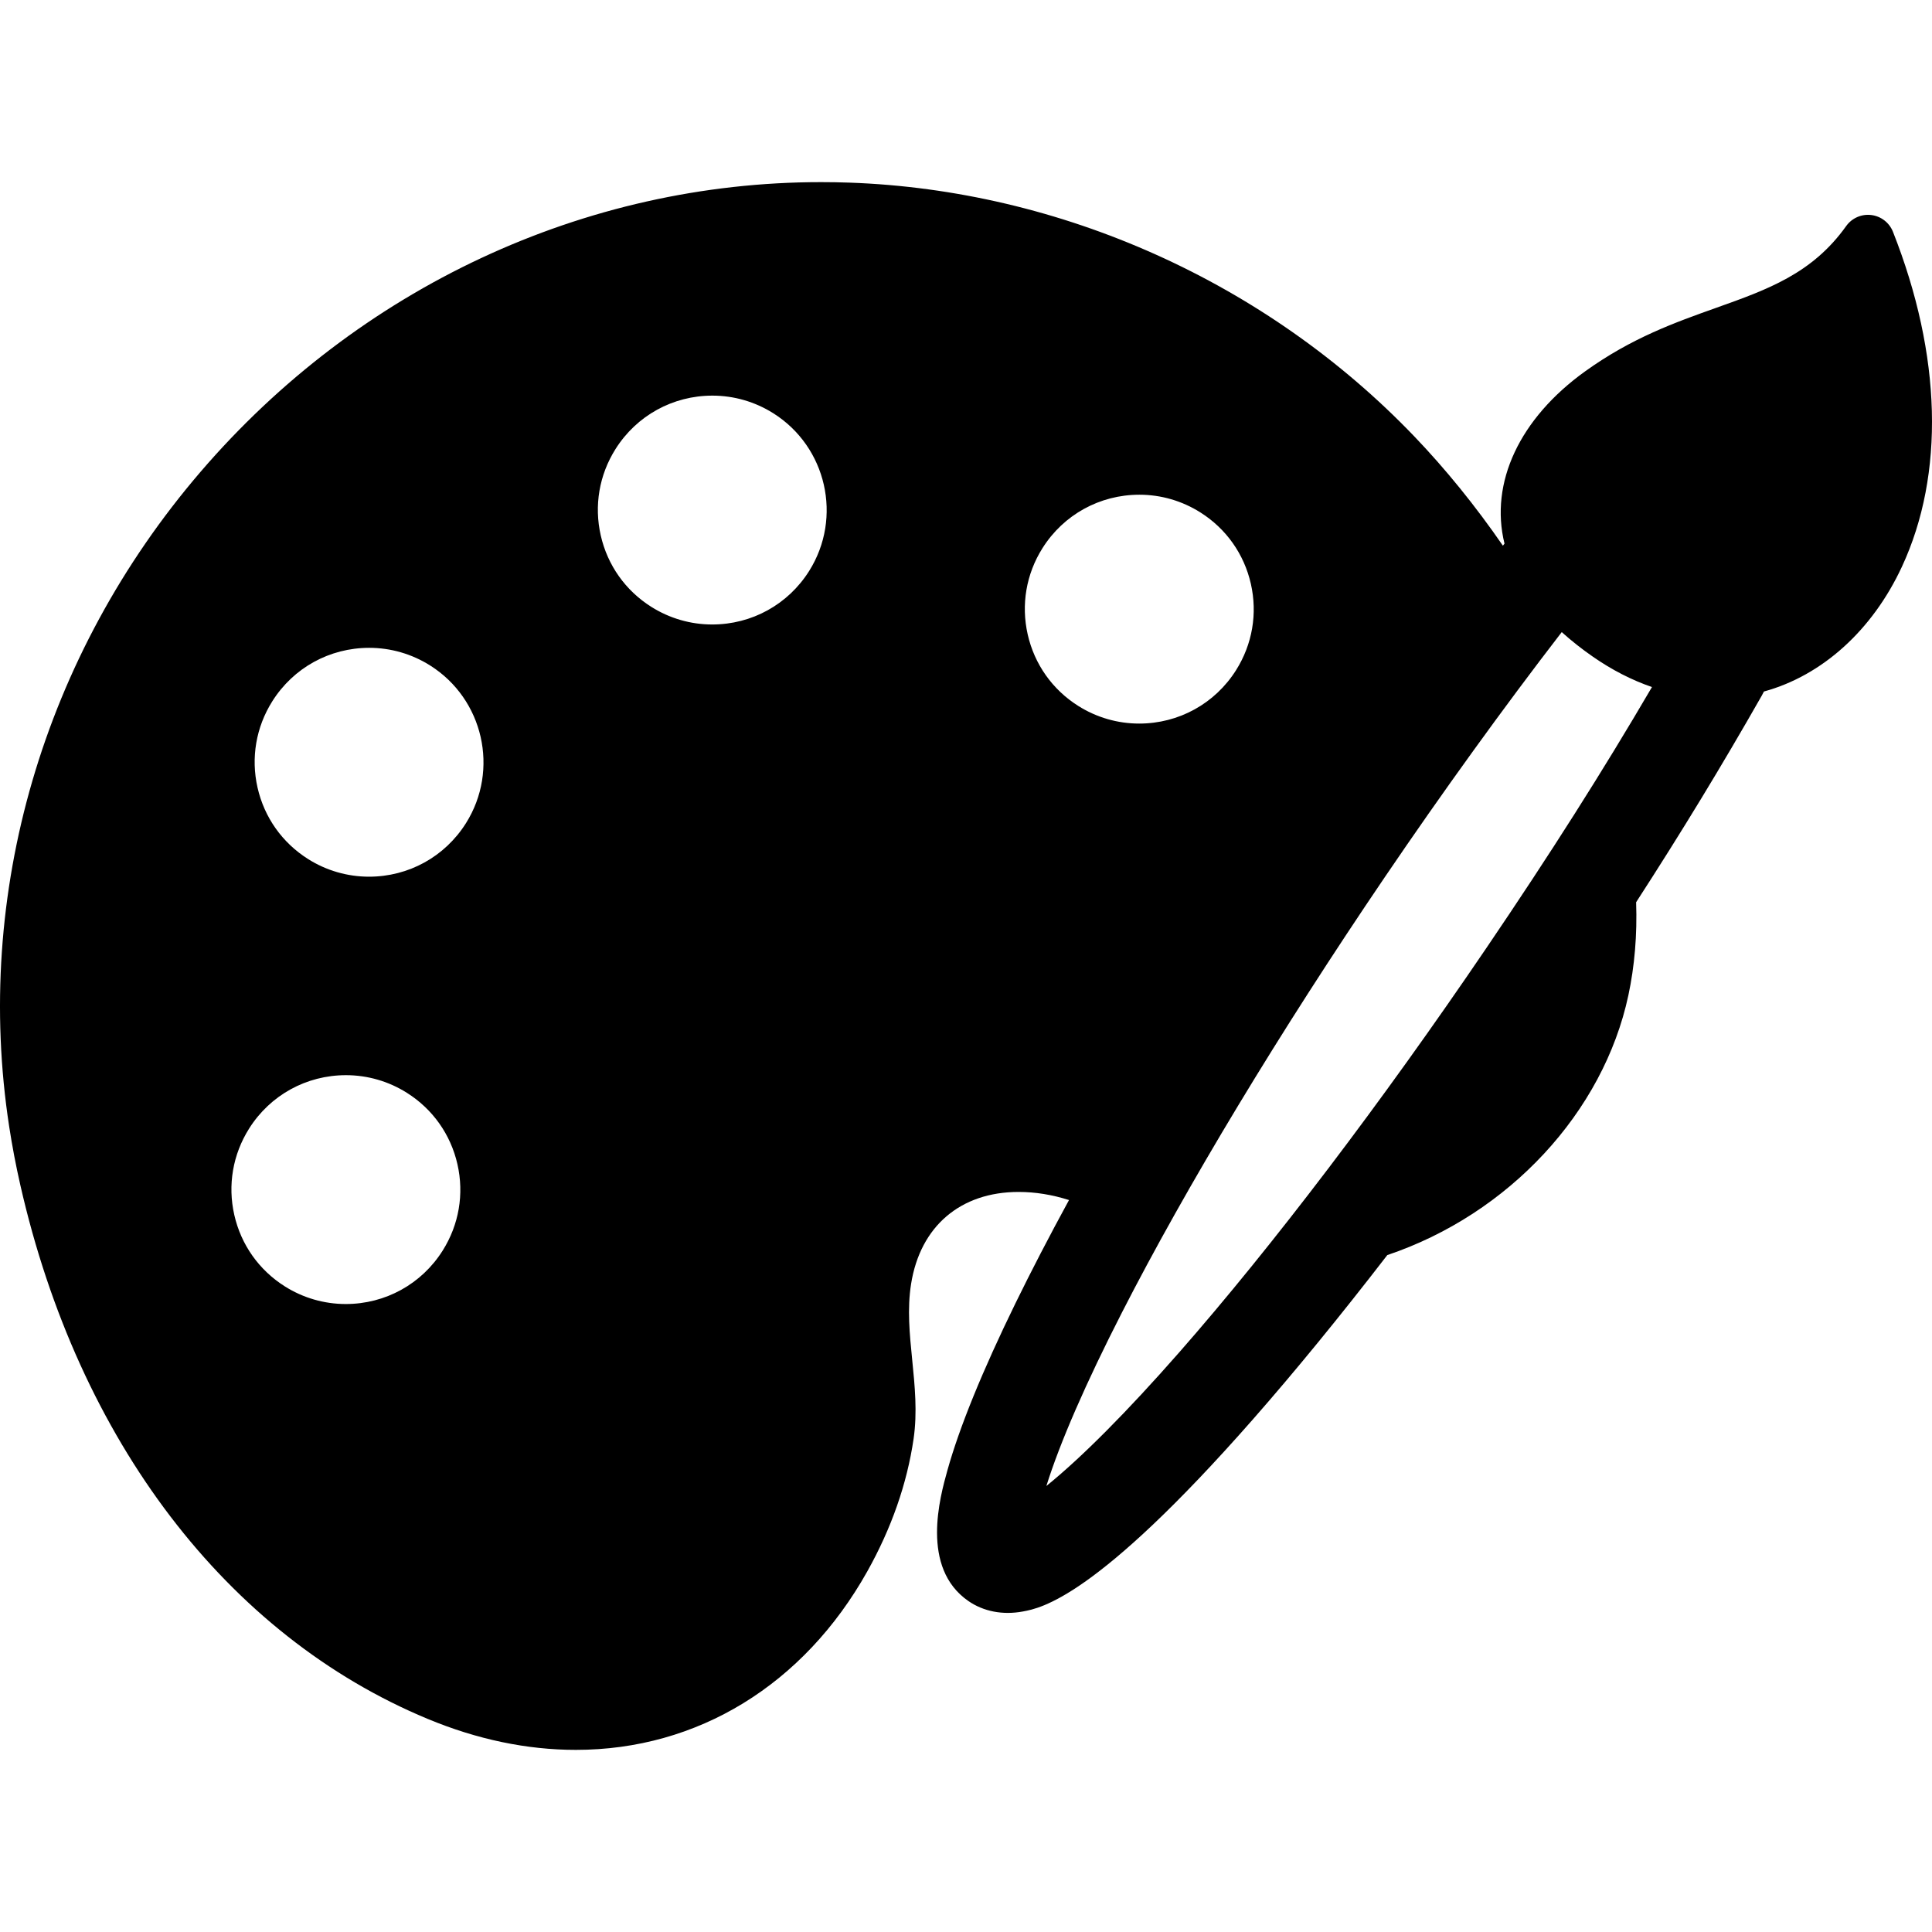
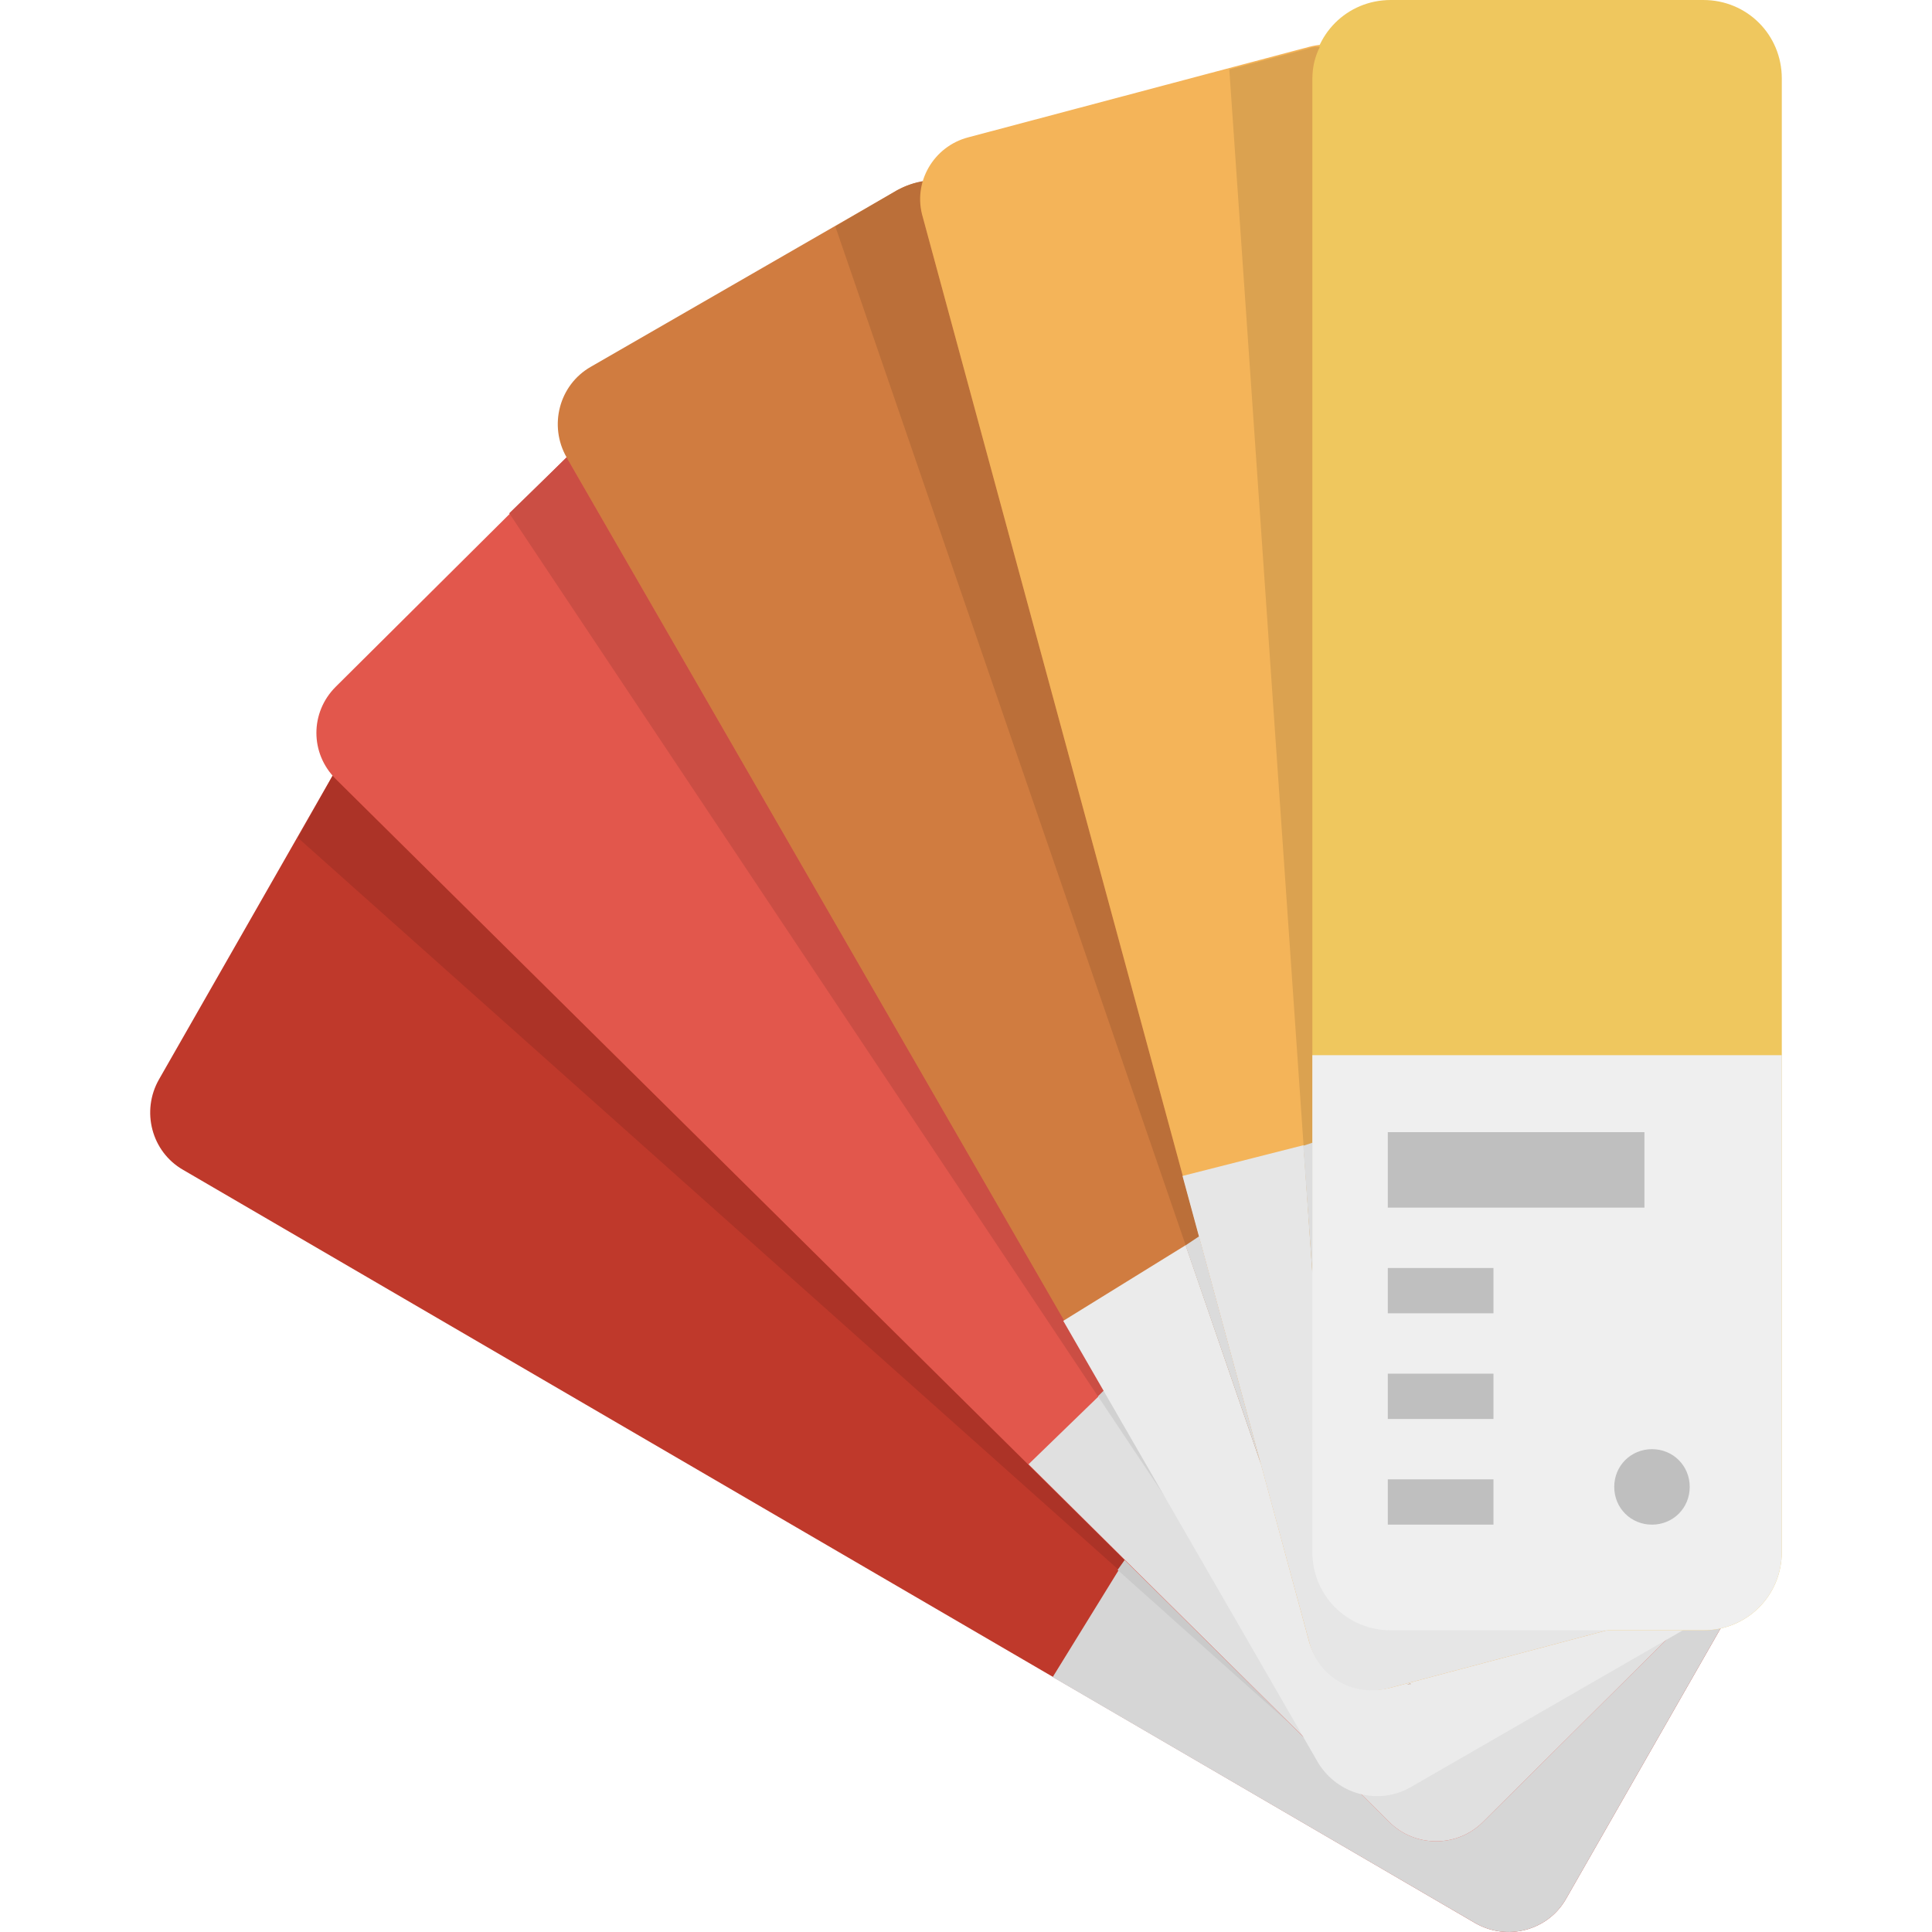
- <svg xmlns="http://www.w3.org/2000/svg" width="431.985" height="431.985">
-   <path d="M423.257 51.829a6 6 0 0 0-10.465-1.279c-7.581 10.629-17.529 14.172-29.053 18.275-9.292 3.31-18.901 6.73-29.286 14.186-14.687 10.544-21.405 24.917-18.055 38.54l-.358.459c-6.133-8.897-12.806-17.126-19.848-24.474-32.947-34.378-78.984-55.046-126.311-56.703-2.085-.073-4.204-.11-6.298-.11-52.846 0-103.428 23.624-138.775 64.813C9.646 146.512-5.939 199.853 2.051 251.882a187.257 187.257 0 0 0 2.487 13.063c12.996 57.202 46.189 100.717 91.069 119.383 11.063 4.602 22.222 6.934 33.163 6.934 27.183 0 50.926-14.539 65.143-39.889 5.404-9.646 8.891-19.621 10.36-29.651.866-5.92.274-11.835-.3-17.567-.591-5.9-1.149-11.476-.256-17.09 2.047-12.869 11.036-20.553 24.047-20.553 3.701 0 7.483.609 11.26 1.812-4.422 8.11-8.438 15.854-11.947 23.032-7.437 15.212-12.567 27.81-15.252 37.44-1.655 5.939-6.052 21.722 4.67 29.164 3.405 2.363 7.722 3.197 12.215 2.361 4.049-.752 16.369-3.041 51.378-42.896 9.396-10.695 19.521-23.072 30.104-36.794 27.168-9.15 48.31-31.921 53.903-58.087 1.4-6.541 1.984-13.541 1.735-20.812 10.172-15.72 19.094-30.388 28.072-46.156.172-.304.342-.628.51-.96 13.031-3.569 24.254-13.71 30.842-27.891 9.618-20.697 8.909-47.297-1.997-74.896zm-146.872 98.005c-4.713 7.485-12.814 11.954-21.673 11.954-4.81 0-9.515-1.361-13.605-3.937-5.782-3.642-9.803-9.317-11.316-15.98s-.345-13.518 3.298-19.301c4.714-7.485 12.816-11.954 21.675-11.954 4.811 0 9.515 1.361 13.604 3.938 5.782 3.64 9.802 9.315 11.316 15.979 1.513 6.664.342 13.518-3.299 19.301zm33.207 46.353c12.934-19.057 26.612-38 39.604-54.85a70.137 70.137 0 0 0 7.012 5.53c4.227 2.933 8.648 5.201 13.164 6.754-10.969 18.758-22.763 37.342-37.043 58.375-23.463 34.571-47.859 66.684-68.695 90.424-11.638 13.26-21.823 23.498-29.671 29.839 3.029-9.69 8.818-22.989 16.875-38.746 14.407-28.177 35.273-62.741 58.754-97.326zm-227.086-.164a25.5 25.5 0 0 1-13.607-3.938c-5.782-3.641-9.801-9.314-11.315-15.979-1.514-6.664-.342-13.519 3.301-19.302 4.711-7.484 12.813-11.953 21.671-11.953 4.812 0 9.517 1.361 13.607 3.938 11.936 7.518 15.532 23.345 8.019 35.279-4.716 7.486-12.819 11.955-21.676 11.955zm-26.818 56.335c4.713-7.486 12.814-11.955 21.673-11.955a25.51 25.51 0 0 1 13.606 3.938c5.782 3.641 9.801 9.315 11.315 15.979 1.515 6.662.343 13.516-3.301 19.301-4.711 7.483-12.813 11.953-21.671 11.953a25.51 25.51 0 0 1-13.609-3.938c-5.782-3.642-9.8-9.315-11.313-15.979-1.512-6.662-.339-13.517 3.3-19.299zm81.932-151.944c4.713-7.485 12.815-11.954 21.673-11.954a25.5 25.5 0 0 1 13.604 3.937c11.937 7.516 15.533 23.344 8.019 35.28-4.715 7.486-12.817 11.955-21.675 11.955-4.81 0-9.515-1.361-13.605-3.938-5.781-3.64-9.799-9.314-11.313-15.979-1.516-6.663-.344-13.517 3.297-19.301z" />
+ <svg xmlns="http://www.w3.org/2000/svg" viewBox="0 0 504.065 504.065">
+   <path d="M41.493 281.6l45.686-79.951c4.726-8.271 15.36-11.028 23.631-6.302l337.132 196.529c8.271 4.726 11.028 15.36 6.302 23.631l-45.686 79.951c-4.726 8.271-15.36 11.028-23.631 6.302L47.794 305.231c-8.271-4.726-11.027-15.36-6.301-23.631z" fill="#bf392b" />
+   <path d="M87.573 203.225l-.788-.788-9.058 16.148 258.757 230.794L87.573 203.225z" fill="#ac3327" />
+   <path d="M408.557 495.458l45.686-79.951c4.726-8.271 1.969-18.905-6.302-23.631L341.21 329.649l-66.56 107.914 110.277 64.197c8.27 4.726 18.904 1.969 23.63-6.302z" fill="#d6d6d6" />
+   <path d="M293.554 406.843l-1.969 2.757 44.505 39.778-42.536-42.535z" fill="#cacaca" />
+   <path d="M87.573 179.2l64.591-64.197c6.695-6.695 17.723-6.695 24.418 0l274.905 272.148c6.695 6.695 6.695 17.329 0 24.025l-64.591 64.197c-6.695 6.695-17.723 6.695-24.418 0L87.573 203.225c-6.696-6.696-6.696-17.33 0-24.025z" fill="#e2574c" />
+   <path d="M147.831 119.335l-14.966 14.572 173.292 259.938-158.326-274.51z" fill="#cb4e44" />
+   <path d="M451.486 411.175c6.695-6.695 6.695-17.329 0-24.025l-93.342-92.16-89.797 87.04 94.129 93.342c6.695 6.695 17.723 6.695 24.418 0 .002 0 64.592-64.197 64.592-64.197z" fill="#e0e0e0" />
+   <path d="M154.133 95.705l79.951-46.08c8.271-4.726 18.905-1.969 23.631 6.302L453.85 396.209c4.726 8.271 1.969 18.905-6.302 23.631l-79.951 46.08c-8.271 4.726-18.905 1.969-23.631-6.302L147.831 119.335c-4.726-8.27-1.969-18.904 6.302-23.63z" fill="#d07c40" />
+   <path d="M288.04 362.732l-1.575 1.575 19.692 29.538-18.117-31.113z" fill="#d1d1d1" />
+   <path d="M367.991 466.314l79.951-46.08c8.271-4.726 11.028-15.36 6.302-23.631l-68.529-118.942-108.308 66.954 66.56 115.397c5.12 8.271 15.753 11.028 24.024 6.302z" fill="#ebebeb" />
+   <path d="M240.779 56.714a19.192 19.192 0 0 1 0-9.452c-2.363.394-4.332 1.182-6.695 2.363l-16.148 9.452L329 382.031 240.779 56.714zm126.424 382.818h.788v-.394l-.788.394z" fill="#bb6f39" />
+   <path d="M367.203 439.532h.788v-.394l-.788.394zm-54.35-116.972l-3.545 2.363L329 382.031l-16.147-59.471z" fill="#dbdbdb" />
+   <path d="M252.594 35.84l89.009-23.631c9.058-2.363 18.511 2.757 21.268 11.815L464.09 395.815c2.363 9.058-3.151 18.511-12.209 20.874l-89.009 23.631c-9.058 2.363-18.511-2.757-21.268-11.815L240.779 56.714c-2.757-9.059 2.757-18.511 11.815-20.874z" fill="#f4b459" />
+   <path d="M362.871 0h81.526c11.422 0 20.48 9.058 20.48 20.48v384.394c0 11.422-9.058 20.48-20.48 20.48h-81.526c-11.422 0-20.48-9.058-20.48-20.48V20.48c0-11.422 9.059-20.48 20.48-20.48z" fill="#efc75e" />
+   <path d="M308.52 306.806l33.083 121.698c2.363 9.058 11.815 14.572 21.268 11.815l89.009-23.631c9.059-2.363 14.572-11.815 12.209-20.874l-33.083-120.123-122.486 31.115z" fill="#e6e6e6" />
+   <path d="M342.391 20.48c0-3.151.788-5.908 1.969-8.271-.788 0-1.969 0-2.757.394l-20.874 5.514 21.662 313.895V20.48z" fill="#dba250" />
+   <path d="M342.391 275.298v129.575c0 11.422 9.058 20.48 20.48 20.48h81.526c11.422 0 20.48-9.058 20.48-20.48V275.298H342.391z" fill="#efefef" />
+   <path d="M342.391 298.142l-2.363.788 2.363 33.083v-33.871z" fill="#ddd" />
+   <path d="M362.083 295.385v19.692h66.954v-19.692h-66.954zm0 102.4h27.569V385.97h-27.569v11.815zm0-27.57h27.569V358.4h-27.569v11.815zm0-27.569h27.569v-11.815h-27.569v11.815zm68.924 35.446c5.514 0 9.846 4.332 9.846 9.846s-4.332 9.846-9.846 9.846-9.846-4.332-9.846-9.846c-.001-5.513 4.332-9.846 9.846-9.846z" fill="#bfbfbf" />
</svg>
